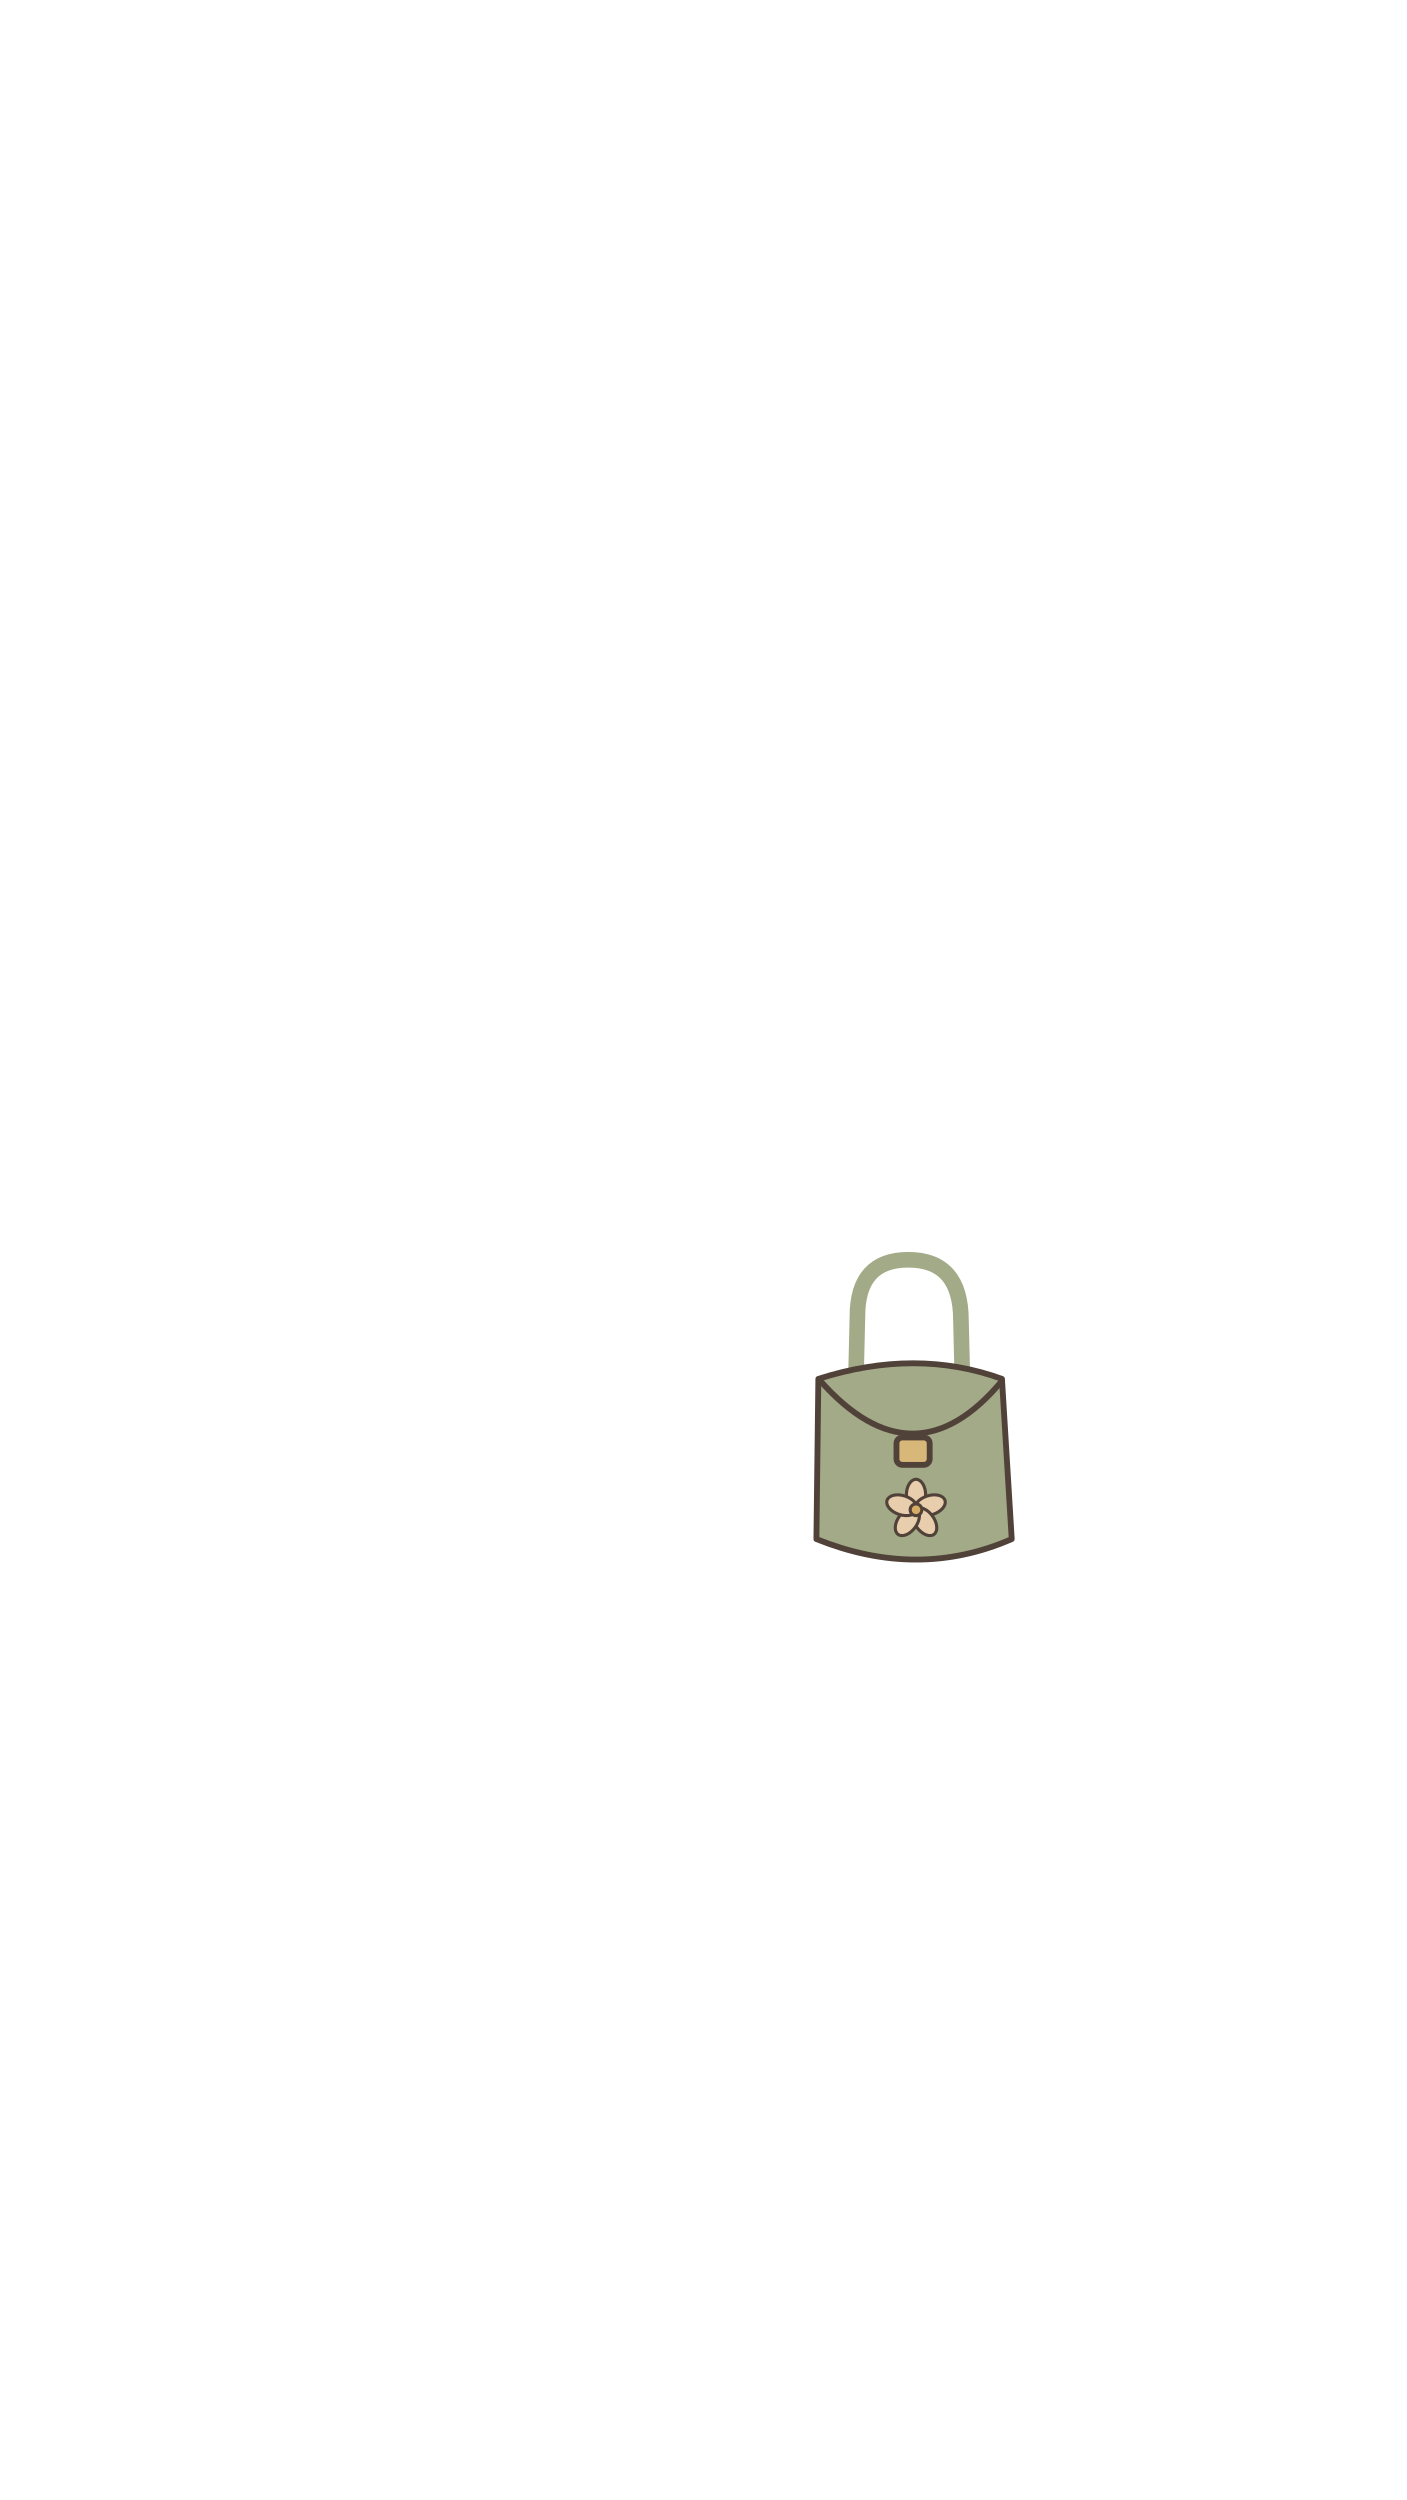
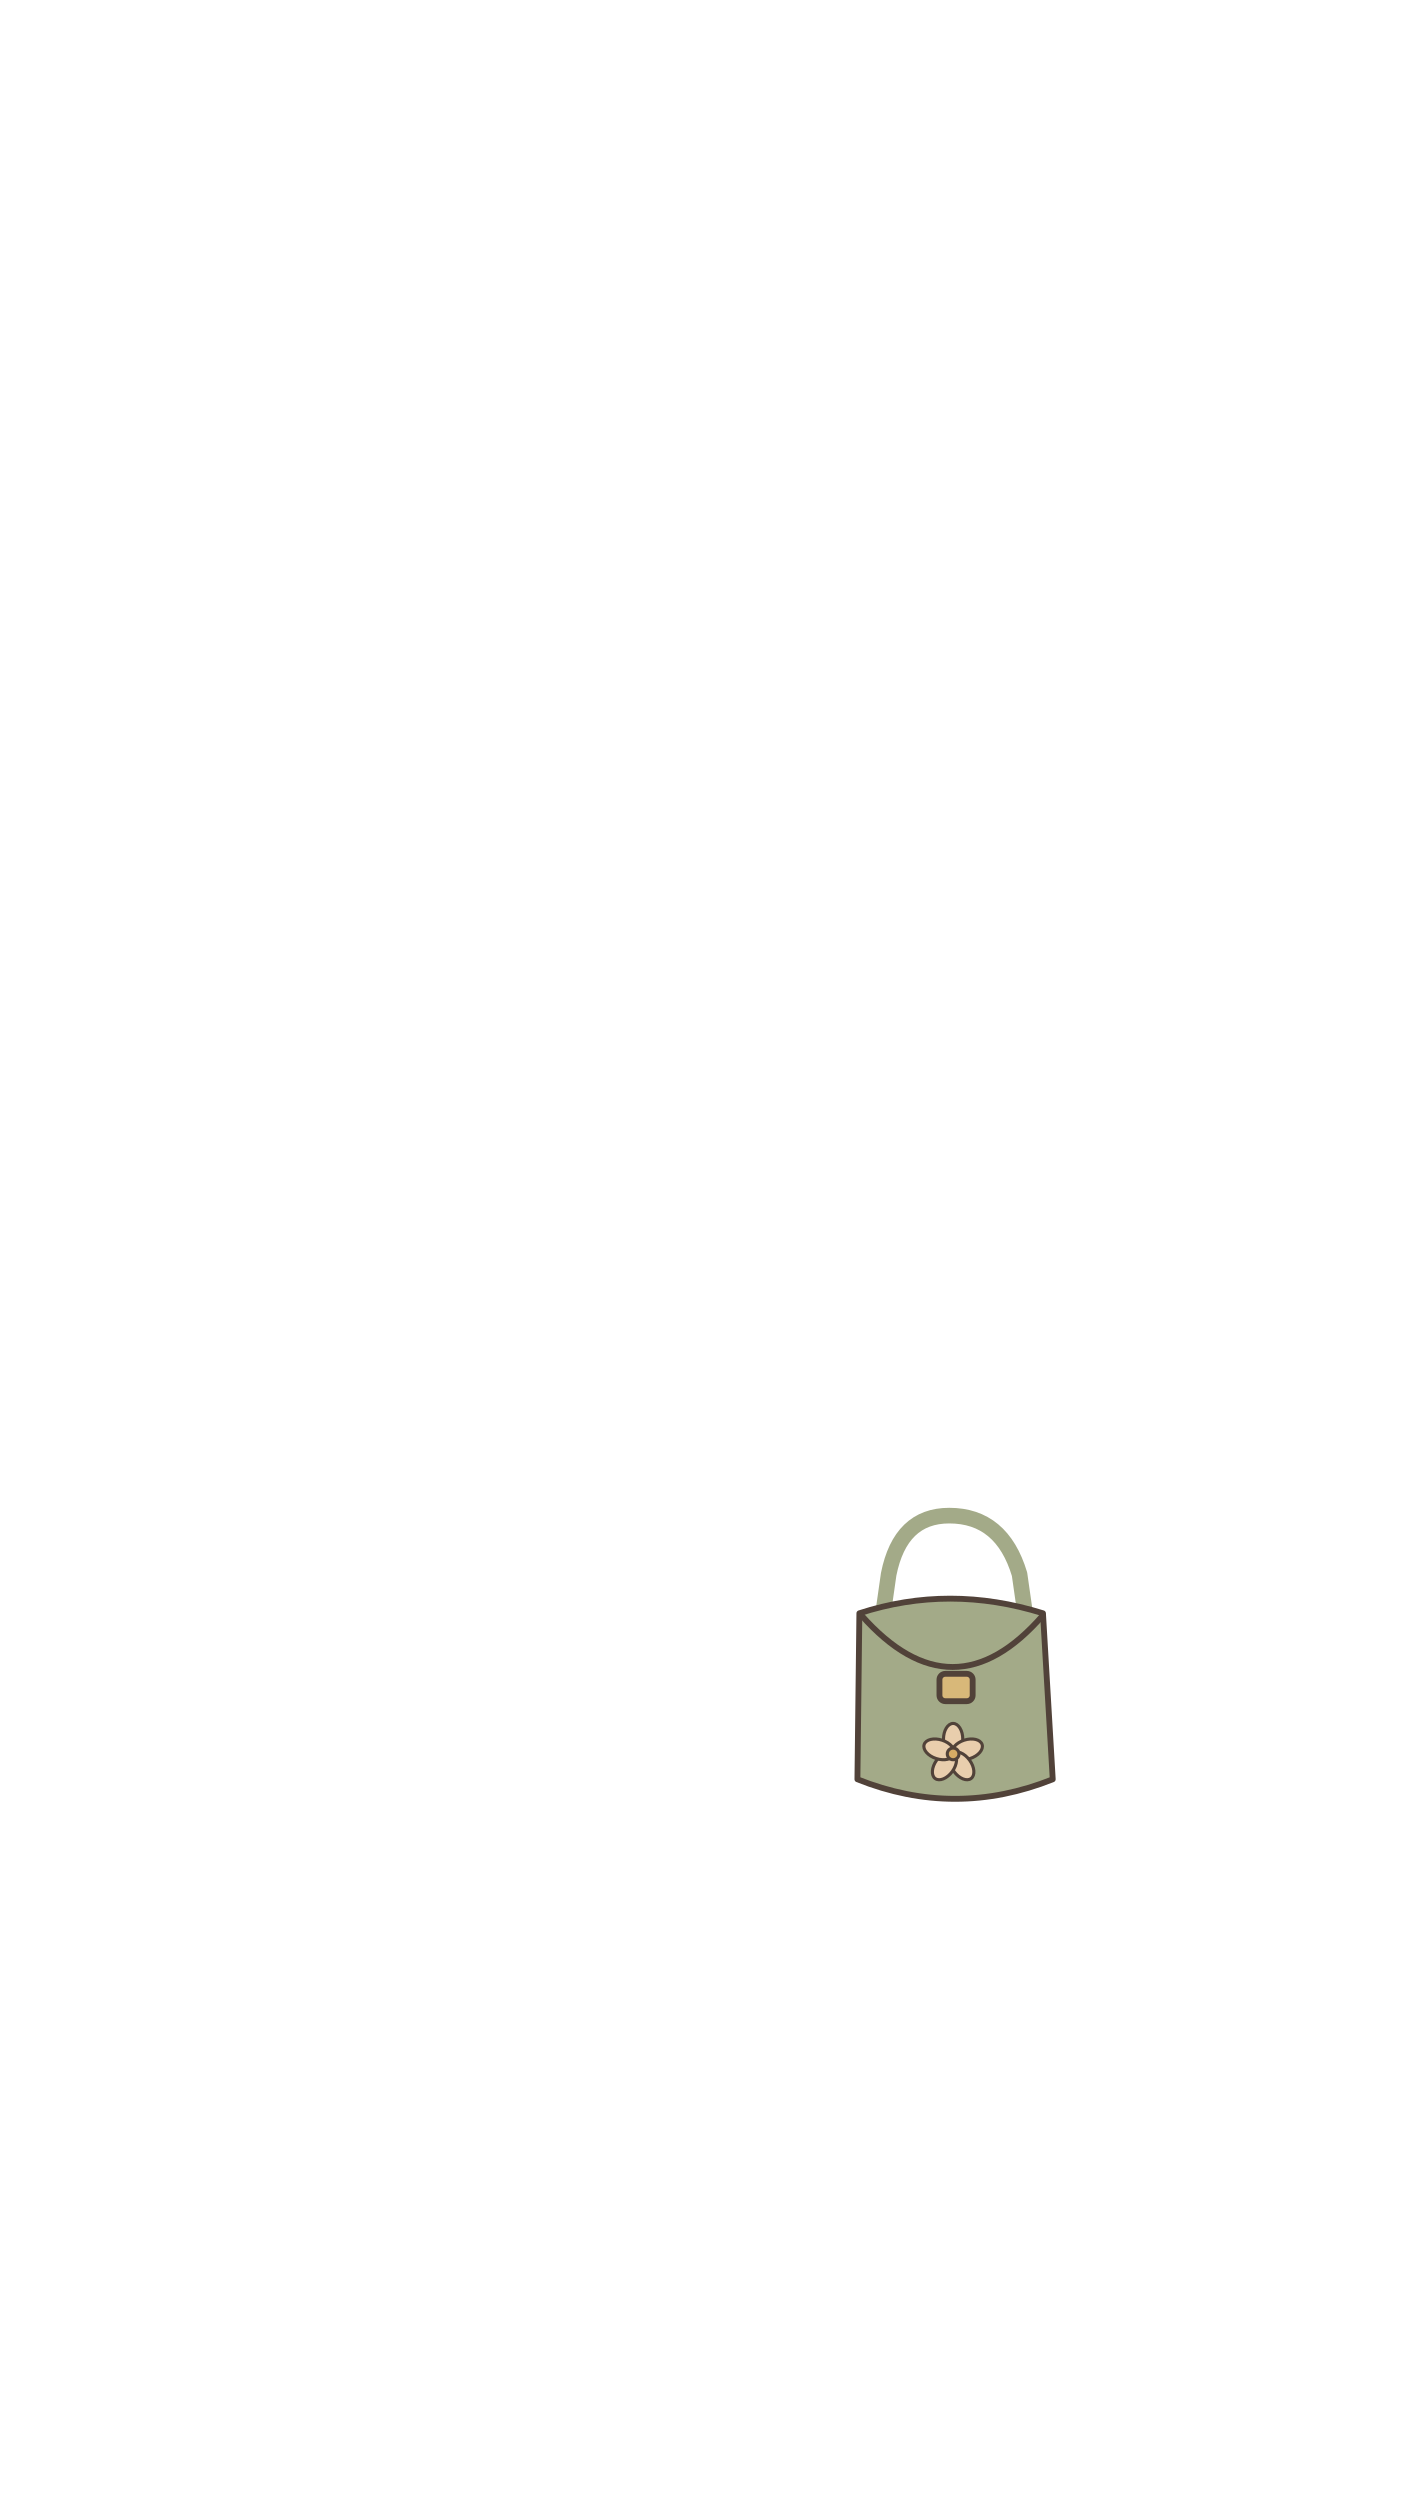
<svg xmlns="http://www.w3.org/2000/svg" width="720" height="1280" viewBox="0 0 720 1280" fill="none">
  <g stroke="#514239" stroke-width="3" stroke-linecap="round" stroke-linejoin="round">
-     <path d="M438 716 L439 674 Q439 645 465 645 Q492 645 492 676 L493 716" fill="none" stroke="#a3aa88" stroke-width="8" />
-     <path d="M419 706 Q469 690 513 706 L518 788 Q470 809 418 788Z" fill="#a3aa88" />
-     <path d="M420 707 Q468 761 513 707" fill="none" />
-     <rect x="459" y="736" width="17" height="14" rx="3" fill="#d8b879" />
-     <g transform="translate(469 773)" stroke-width="1.6">
+     <path d="M451 834 L455 806 Q461 776 486 776 Q513 776 522 806 L526 834" fill="none" data-part="handle" stroke="#a3aa88" stroke-width="8" />
+     <path d="M440 826 Q486 811 534 826 L539 911 Q489 931 439 911Z" fill="#a3aa88" />
+     <path d="M441 827 Q488 880 534 827" fill="none" />
+     <rect x="481" y="857" width="17" height="14" rx="3" fill="#d8b879" />
+     <g transform="translate(488 898)" stroke-width="1.6">
      <ellipse cx="0" cy="-7.54" rx="4.94" ry="8.06" fill="#e9cead" transform="rotate(0)" />
      <ellipse cx="0" cy="-7.54" rx="4.94" ry="8.06" fill="#e9cead" transform="rotate(72)" />
      <ellipse cx="0" cy="-7.54" rx="4.94" ry="8.06" fill="#e9cead" transform="rotate(144)" />
      <ellipse cx="0" cy="-7.54" rx="4.94" ry="8.06" fill="#e9cead" transform="rotate(216)" />
      <ellipse cx="0" cy="-7.54" rx="4.94" ry="8.06" fill="#e9cead" transform="rotate(288)" />
      <circle cx="0" cy="0" r="2.99" fill="#d7ac65" />
    </g>
  </g>
</svg>
